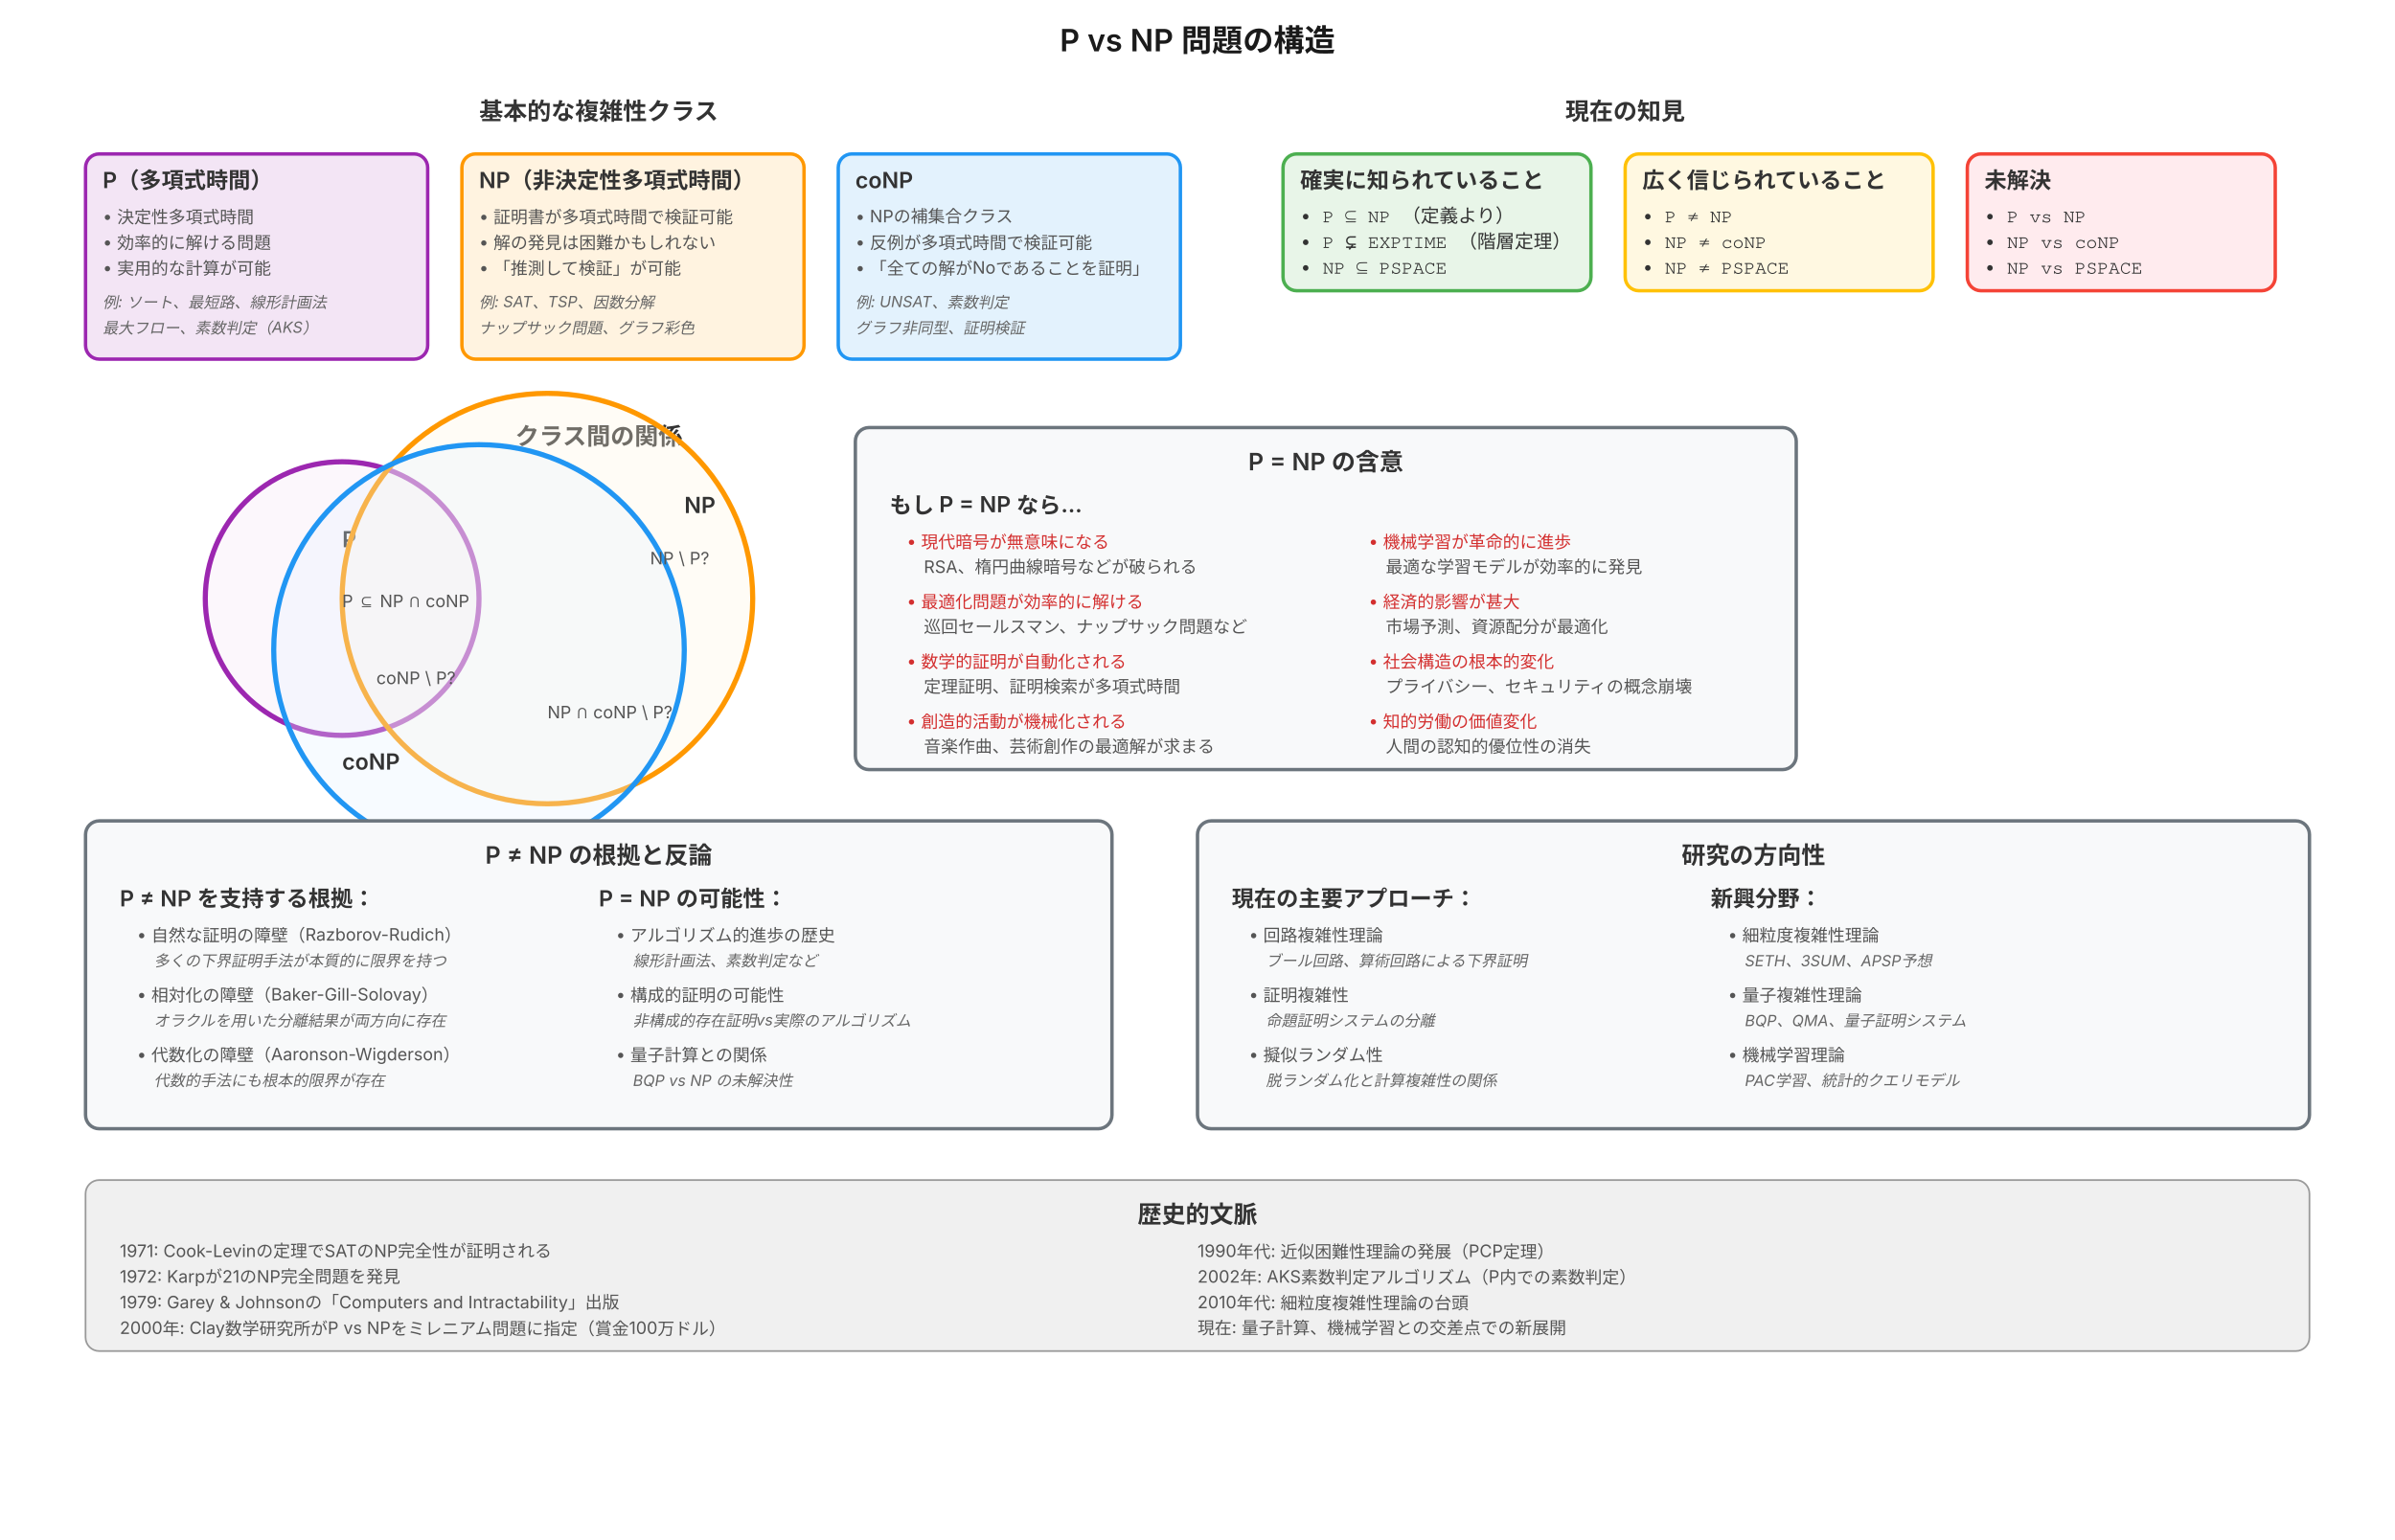
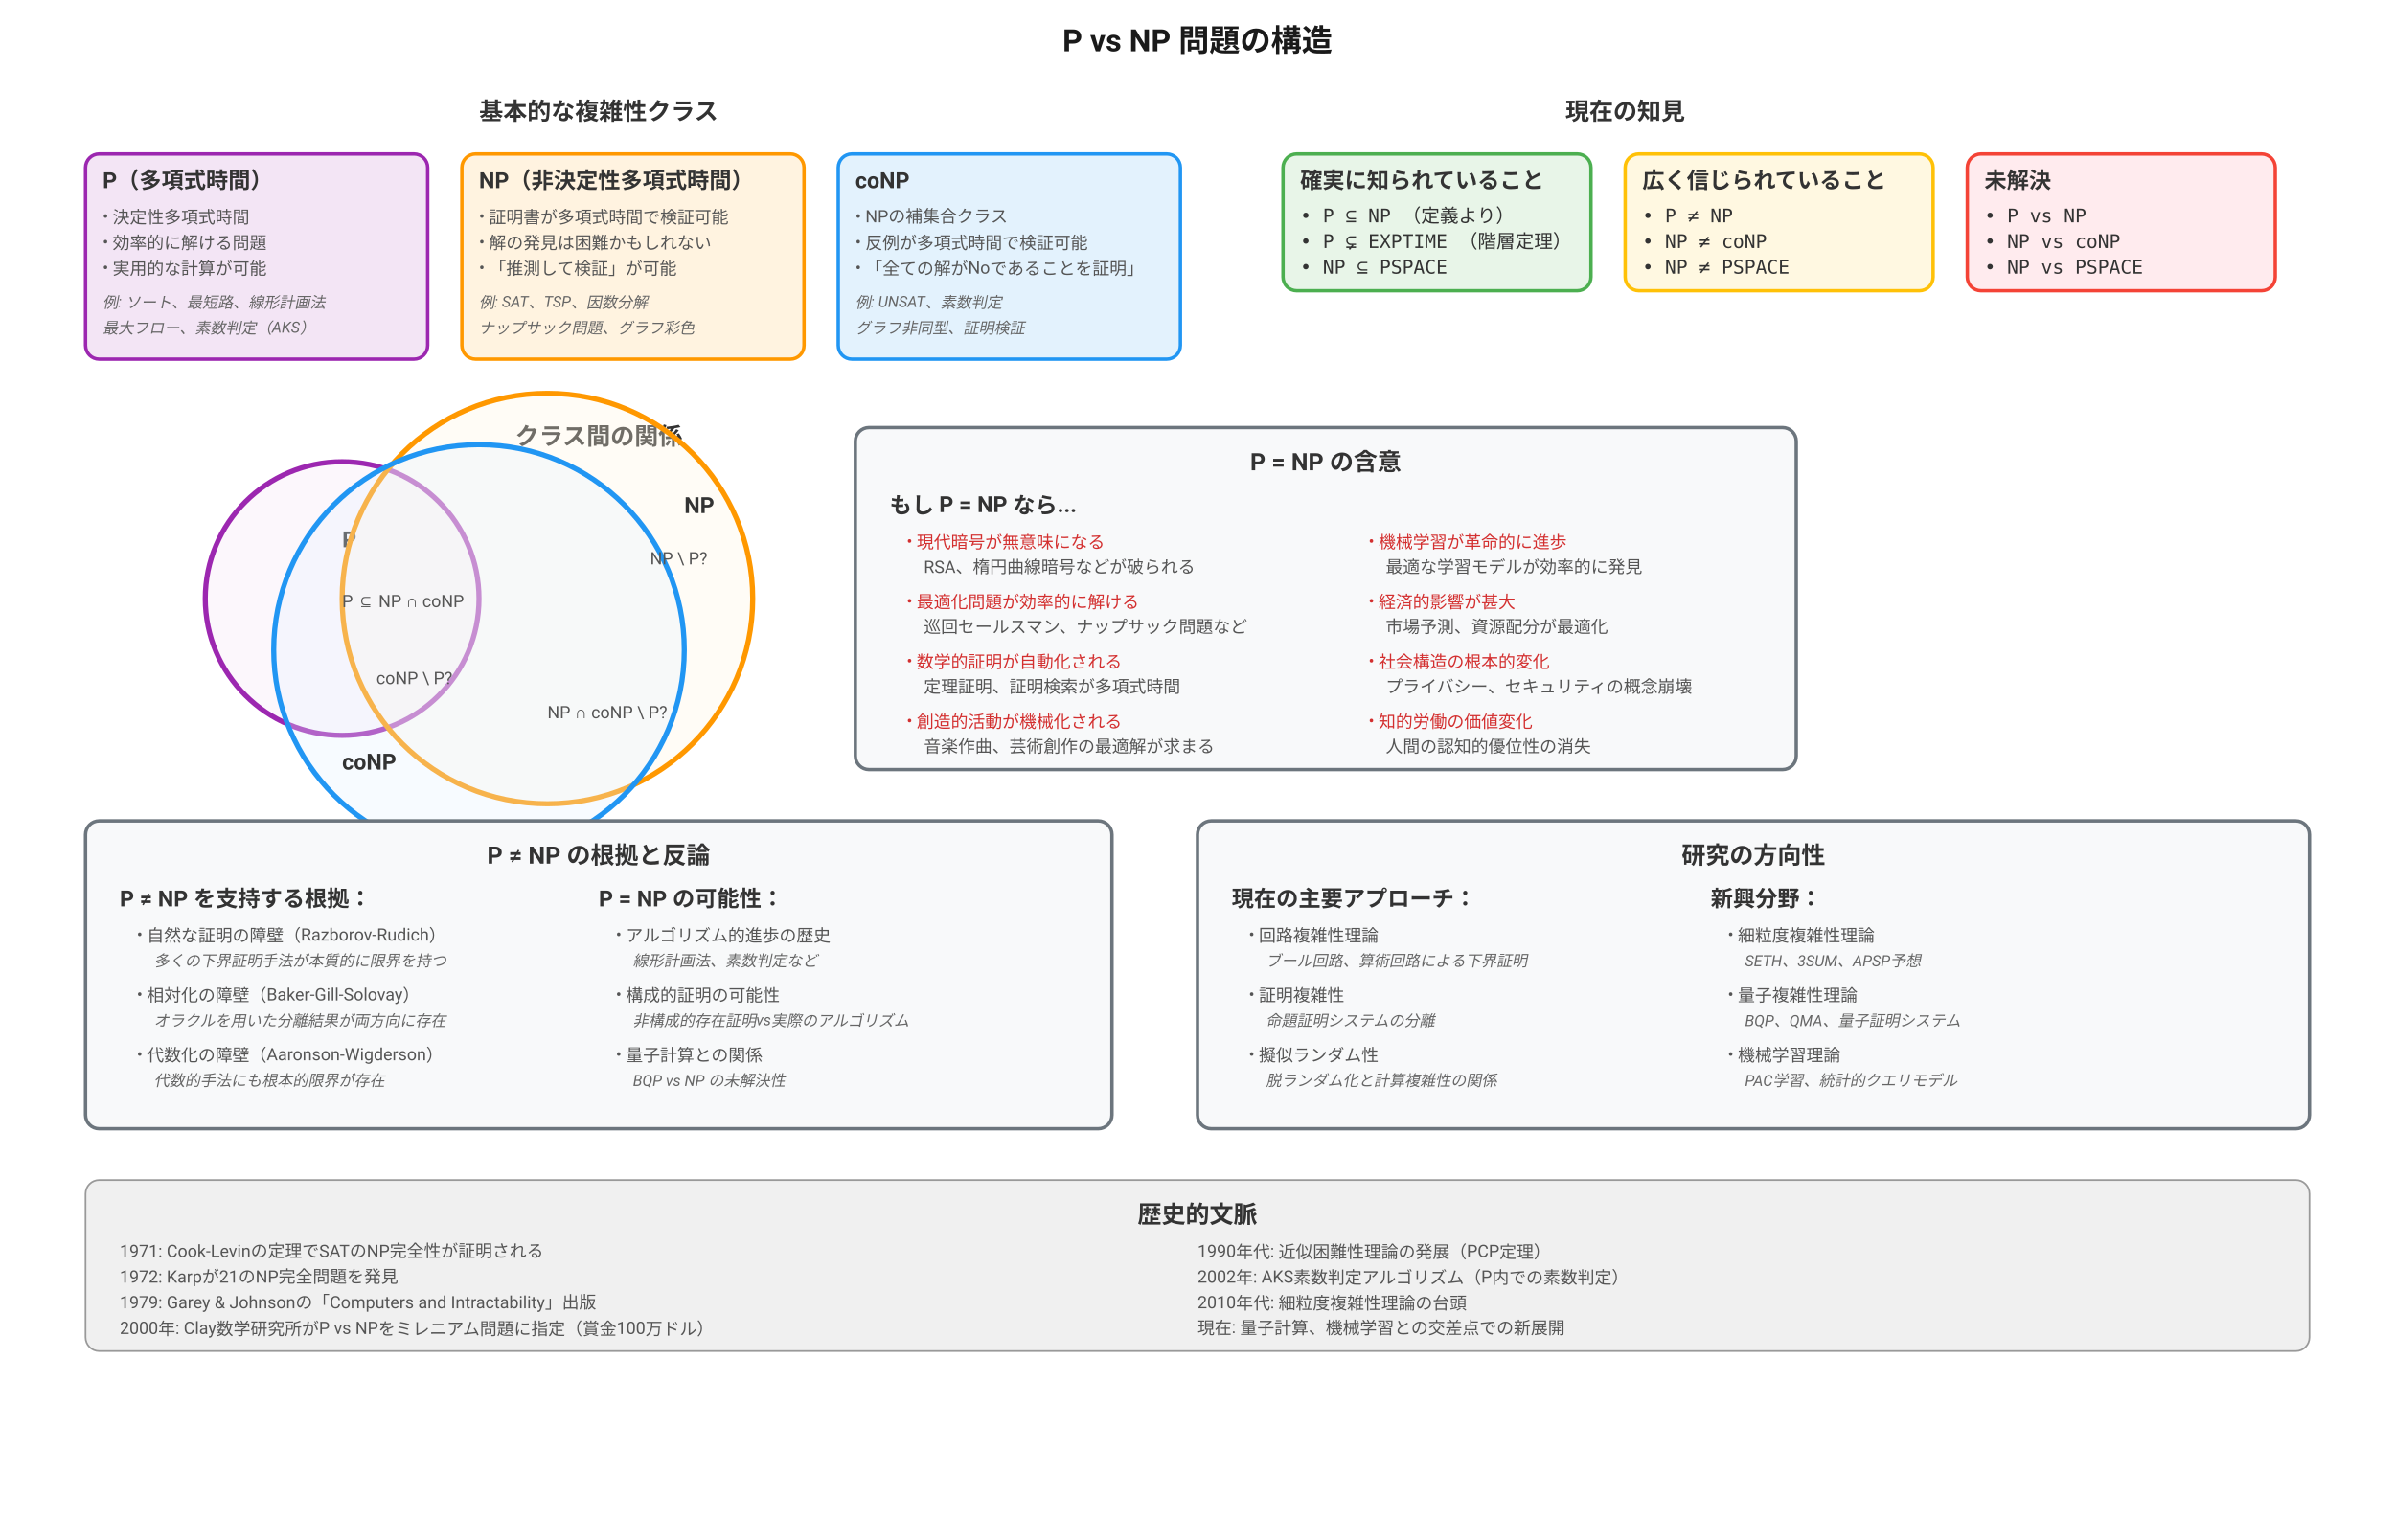
<svg xmlns="http://www.w3.org/2000/svg" viewBox="0 0 1400 900" role="img" aria-labelledby="title desc">
  <defs>
    <style>
      .p-class { fill: #f3e5f5; stroke: #9c27b0; stroke-width: 2px; rx: 8px; }
      .np-class { fill: #fff3e0; stroke: #ff9800; stroke-width: 2px; rx: 8px; }
      .conp-class { fill: #e3f2fd; stroke: #2196f3; stroke-width: 2px; rx: 8px; }
      .known-fact { fill: #e8f5e8; stroke: #4caf50; stroke-width: 2px; rx: 8px; }
      .believed-fact { fill: #fff8e1; stroke: #ffc107; stroke-width: 2px; rx: 8px; }
      .unknown-fact { fill: #ffebee; stroke: #f44336; stroke-width: 2px; rx: 8px; }
      .implication-box { fill: #f8f9fa; stroke: #6c757d; stroke-width: 2px; rx: 8px; }
      
      .inclusion-arrow { 
        stroke: #4caf50; 
        stroke-width: 2.5px; 
        fill: none; 
        marker-end: url(#inclusion-arrowhead);
      }
      
      .unknown-relation { 
        stroke: #f44336; 
        stroke-width: 2px; 
        stroke-dasharray: 5,3;
        fill: none;
      }
      
      .title { 
-         font-family: Inter, Helvetica, sans-serif;
+         font-family: -apple-system, BlinkMacSystemFont, "Segoe UI", Roboto, "Helvetica Neue", Arial, "Noto Sans", sans-serif;
        font-size: 18px; 
        font-weight: 600; 
        text-anchor: middle; 
        fill: #1a1a1a;
      }
      
      .section-title { 
-         font-family: Inter, Helvetica, sans-serif;
+         font-family: -apple-system, BlinkMacSystemFont, "Segoe UI", Roboto, "Helvetica Neue", Arial, "Noto Sans", sans-serif;
        font-size: 14px; 
        font-weight: 600; 
        text-anchor: middle; 
        fill: #333;
      }
      
      .class-title { 
-         font-family: Inter, Helvetica, sans-serif;
+         font-family: -apple-system, BlinkMacSystemFont, "Segoe UI", Roboto, "Helvetica Neue", Arial, "Noto Sans", sans-serif;
        font-size: 13px; 
        font-weight: 600; 
        text-anchor: start; 
        fill: #333;
      }
      
      .description { 
-         font-family: Inter, Helvetica, sans-serif;
+         font-family: -apple-system, BlinkMacSystemFont, "Segoe UI", Roboto, "Helvetica Neue", Arial, "Noto Sans", sans-serif;
        font-size: 10px; 
        font-weight: 400; 
        text-anchor: start; 
        fill: #555;
      }
      
      .example { 
-         font-family: Inter, Helvetica, sans-serif;
+         font-family: -apple-system, BlinkMacSystemFont, "Segoe UI", Roboto, "Helvetica Neue", Arial, "Noto Sans", sans-serif;
        font-size: 9px; 
        font-weight: 400; 
        text-anchor: start; 
        fill: #666;
        font-style: italic;
      }
      
      .mathematical-statement { 
-         font-family: Courier, monospace;
+         font-family: "Monaco", "Menlo", "Ubuntu Mono", "Consolas", "source-code-pro", monospace;
        font-size: 11px; 
        font-weight: 500; 
        text-anchor: start; 
        fill: #333;
      }
      
      .implication-text { 
-         font-family: Inter, Helvetica, sans-serif;
+         font-family: -apple-system, BlinkMacSystemFont, "Segoe UI", Roboto, "Helvetica Neue", Arial, "Noto Sans", sans-serif;
        font-size: 10px; 
        font-weight: 400; 
        text-anchor: start; 
        fill: #d32f2f;
      }
    </style>
    <marker id="inclusion-arrowhead" markerWidth="10" markerHeight="8" refX="9" refY="4" orient="auto">
      <polygon points="0 0, 10 4, 0 8" fill="#4caf50" />
    </marker>
  </defs>
  <text x="700" y="30" class="title">P vs NP 問題の構造</text>
  <g id="basic-classes">
    <text x="350" y="70" class="section-title">基本的な複雑性クラス</text>
    <rect x="50" y="90" width="200" height="120" class="p-class" />
    <text x="60" y="110" class="class-title">P（多項式時間）</text>
    <text x="60" y="130" class="description">• 決定性多項式時間</text>
    <text x="60" y="145" class="description">• 効率的に解ける問題</text>
    <text x="60" y="160" class="description">• 実用的な計算が可能</text>
    <text x="60" y="180" class="example">例: ソート、最短路、線形計画法</text>
    <text x="60" y="195" class="example">最大フロー、素数判定（AKS）</text>
    <rect x="270" y="90" width="200" height="120" class="np-class" />
    <text x="280" y="110" class="class-title">NP（非決定性多項式時間）</text>
    <text x="280" y="130" class="description">• 証明書が多項式時間で検証可能</text>
    <text x="280" y="145" class="description">• 解の発見は困難かもしれない</text>
    <text x="280" y="160" class="description">• 「推測して検証」が可能</text>
    <text x="280" y="180" class="example">例: SAT、TSP、因数分解</text>
    <text x="280" y="195" class="example">ナップサック問題、グラフ彩色</text>
    <rect x="490" y="90" width="200" height="120" class="conp-class" />
    <text x="500" y="110" class="class-title">coNP</text>
    <text x="500" y="130" class="description">• NPの補集合クラス</text>
    <text x="500" y="145" class="description">• 反例が多項式時間で検証可能</text>
    <text x="500" y="160" class="description">• 「全ての解がNoであることを証明」</text>
    <text x="500" y="180" class="example">例: UNSAT、素数判定</text>
    <text x="500" y="195" class="example">グラフ非同型、証明検証</text>
  </g>
  <g id="current-knowledge">
    <text x="950" y="70" class="section-title">現在の知見</text>
    <rect x="750" y="90" width="180" height="80" class="known-fact" />
    <text x="760" y="110" class="class-title">確実に知られていること</text>
    <text x="760" y="130" class="mathematical-statement">• P ⊆ NP （定義より）</text>
    <text x="760" y="145" class="mathematical-statement">• P ⊊ EXPTIME （階層定理）</text>
    <text x="760" y="160" class="mathematical-statement">• NP ⊆ PSPACE</text>
    <rect x="950" y="90" width="180" height="80" class="believed-fact" />
    <text x="960" y="110" class="class-title">広く信じられていること</text>
    <text x="960" y="130" class="mathematical-statement">• P ≠ NP</text>
    <text x="960" y="145" class="mathematical-statement">• NP ≠ coNP</text>
    <text x="960" y="160" class="mathematical-statement">• NP ≠ PSPACE</text>
    <rect x="1150" y="90" width="180" height="80" class="unknown-fact" />
    <text x="1160" y="110" class="class-title">未解決</text>
    <text x="1160" y="130" class="mathematical-statement">• P vs NP</text>
    <text x="1160" y="145" class="mathematical-statement">• NP vs coNP</text>
    <text x="1160" y="160" class="mathematical-statement">• NP vs PSPACE</text>
  </g>
  <g id="class-relationships">
    <text x="350" y="260" class="section-title">クラス間の関係</text>
    <circle cx="200" cy="350" r="80" style="fill: #f3e5f5; fill-opacity: 0.3; stroke: #9c27b0; stroke-width: 3px;" />
    <text x="200" y="320" class="class-title" text-anchor="middle">P</text>
    <circle cx="320" cy="350" r="120" style="fill: #fff3e0; fill-opacity: 0.3; stroke: #ff9800; stroke-width: 3px;" />
    <text x="400" y="300" class="class-title" text-anchor="middle">NP</text>
    <circle cx="280" cy="380" r="120" style="fill: #e3f2fd; fill-opacity: 0.3; stroke: #2196f3; stroke-width: 3px;" />
    <text x="200" y="450" class="class-title" text-anchor="middle">coNP</text>
    <text x="200" y="355" class="description" text-anchor="middle">P ⊆ NP ∩ coNP</text>
    <text x="380" y="330" class="description" text-anchor="middle">NP \ P?</text>
    <text x="220" y="400" class="description" text-anchor="middle">coNP \ P?</text>
    <text x="320" y="420" class="description" text-anchor="middle">NP ∩ coNP \ P?</text>
  </g>
  <g id="p-equals-np-implications">
    <rect x="500" y="250" width="550" height="200" class="implication-box" />
    <text x="775" y="275" class="section-title">P = NP の含意</text>
    <text x="520" y="300" class="class-title">もし P = NP なら...</text>
    <text x="530" y="320" class="implication-text">• 現代暗号が無意味になる</text>
    <text x="540" y="335" class="description">RSA、楕円曲線暗号などが破られる</text>
    <text x="530" y="355" class="implication-text">• 最適化問題が効率的に解ける</text>
    <text x="540" y="370" class="description">巡回セールスマン、ナップサック問題など</text>
    <text x="530" y="390" class="implication-text">• 数学的証明が自動化される</text>
    <text x="540" y="405" class="description">定理証明、証明検索が多項式時間</text>
    <text x="530" y="425" class="implication-text">• 創造的活動が機械化される</text>
    <text x="540" y="440" class="description">音楽作曲、芸術創作の最適解が求まる</text>
    <text x="800" y="320" class="implication-text">• 機械学習が革命的に進歩</text>
    <text x="810" y="335" class="description">最適な学習モデルが効率的に発見</text>
    <text x="800" y="355" class="implication-text">• 経済的影響が甚大</text>
    <text x="810" y="370" class="description">市場予測、資源配分が最適化</text>
    <text x="800" y="390" class="implication-text">• 社会構造の根本的変化</text>
    <text x="810" y="405" class="description">プライバシー、セキュリティの概念崩壊</text>
    <text x="800" y="425" class="implication-text">• 知的労働の価値変化</text>
    <text x="810" y="440" class="description">人間の認知的優位性の消失</text>
  </g>
  <g id="evidence-arguments">
    <rect x="50" y="480" width="600" height="180" class="implication-box" />
    <text x="350" y="505" class="section-title">P ≠ NP の根拠と反論</text>
    <text x="70" y="530" class="class-title">P ≠ NP を支持する根拠：</text>
    <text x="80" y="550" class="description">• 自然な証明の障壁（Razborov-Rudich）</text>
    <text x="90" y="565" class="example">多くの下界証明手法が本質的に限界を持つ</text>
    <text x="80" y="585" class="description">• 相対化の障壁（Baker-Gill-Solovay）</text>
    <text x="90" y="600" class="example">オラクルを用いた分離結果が両方向に存在</text>
    <text x="80" y="620" class="description">• 代数化の障壁（Aaronson-Wigderson）</text>
    <text x="90" y="635" class="example">代数的手法にも根本的限界が存在</text>
    <text x="350" y="530" class="class-title">P = NP の可能性：</text>
    <text x="360" y="550" class="description">• アルゴリズム的進歩の歴史</text>
    <text x="370" y="565" class="example">線形計画法、素数判定など</text>
    <text x="360" y="585" class="description">• 構成的証明の可能性</text>
    <text x="370" y="600" class="example">非構成的存在証明vs実際のアルゴリズム</text>
    <text x="360" y="620" class="description">• 量子計算との関係</text>
    <text x="370" y="635" class="example">BQP vs NP の未解決性</text>
  </g>
  <g id="research-directions">
    <rect x="700" y="480" width="650" height="180" class="implication-box" />
    <text x="1025" y="505" class="section-title">研究の方向性</text>
    <text x="720" y="530" class="class-title">現在の主要アプローチ：</text>
    <text x="730" y="550" class="description">• 回路複雑性理論</text>
    <text x="740" y="565" class="example">ブール回路、算術回路による下界証明</text>
    <text x="730" y="585" class="description">• 証明複雑性</text>
    <text x="740" y="600" class="example">命題証明システムの分離</text>
    <text x="730" y="620" class="description">• 擬似ランダム性</text>
    <text x="740" y="635" class="example">脱ランダム化と計算複雑性の関係</text>
    <text x="1000" y="530" class="class-title">新興分野：</text>
    <text x="1010" y="550" class="description">• 細粒度複雑性理論</text>
    <text x="1020" y="565" class="example">SETH、3SUM、APSP予想</text>
    <text x="1010" y="585" class="description">• 量子複雑性理論</text>
    <text x="1020" y="600" class="example">BQP、QMA、量子証明システム</text>
    <text x="1010" y="620" class="description">• 機械学習理論</text>
    <text x="1020" y="635" class="example">PAC学習、統計的クエリモデル</text>
  </g>
  <g id="historical-context">
    <rect x="50" y="690" width="1300" height="100" style="fill: #f0f0f0; stroke: #999; stroke-width: 1px; rx: 8px;" />
    <text x="700" y="715" class="section-title">歴史的文脈</text>
    <text x="70" y="735" class="description">1971: Cook-Levinの定理でSATのNP完全性が証明される</text>
    <text x="70" y="750" class="description">1972: Karpが21のNP完全問題を発見</text>
    <text x="70" y="765" class="description">1979: Garey &amp; Johnsonの「Computers and Intractability」出版</text>
    <text x="70" y="780" class="description">2000年: Clay数学研究所がP vs NPをミレニアム問題に指定（賞金100万ドル）</text>
    <text x="700" y="735" class="description">1990年代: 近似困難性理論の発展（PCP定理）</text>
    <text x="700" y="750" class="description">2002年: AKS素数判定アルゴリズム（P内での素数判定）</text>
    <text x="700" y="765" class="description">2010年代: 細粒度複雑性理論の台頭</text>
    <text x="700" y="780" class="description">現在: 量子計算、機械学習との交差点での新展開</text>
  </g>
</svg>
